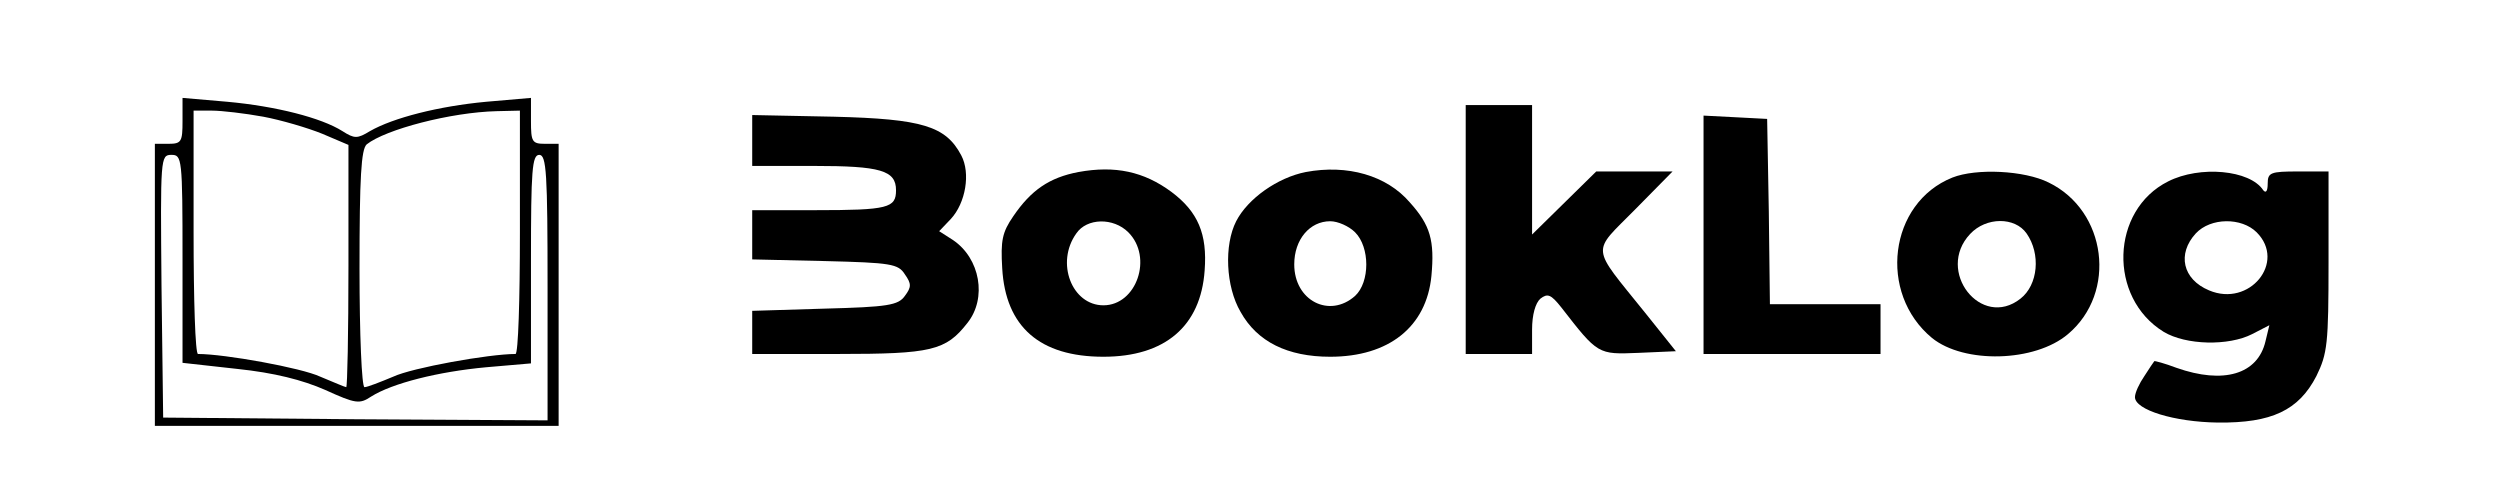
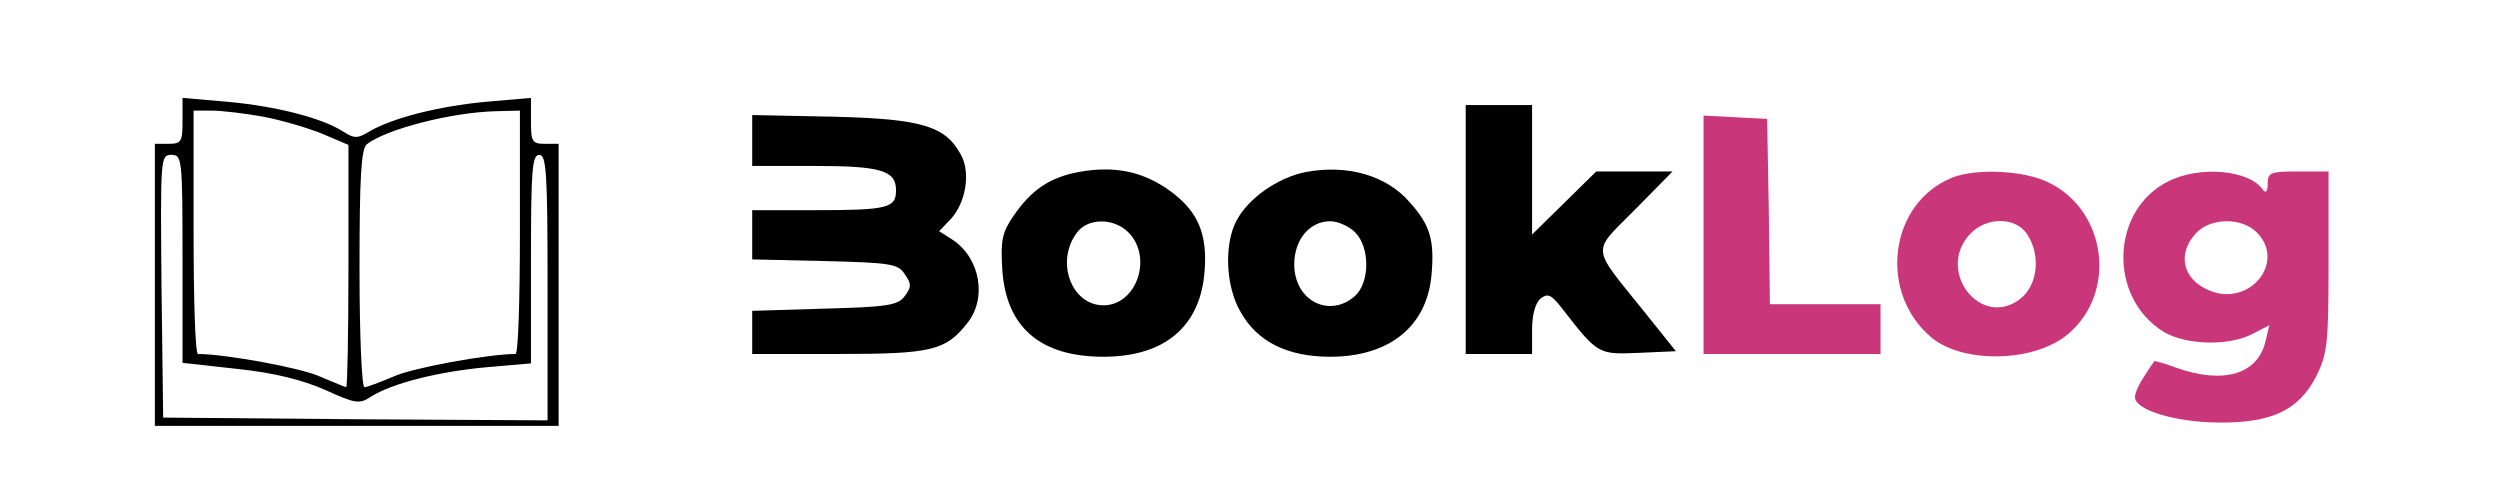
<svg xmlns="http://www.w3.org/2000/svg" version="1.0" width="452pt" height="90pt" viewBox="0 0 452 90" preserveAspectRatio="xMidYMid meet">
  <g transform="translate(0,90) scale(0.1,-0.1)" fill="#000000" stroke="none">
    <path d="M330 681 c0 -37 -2 -41 -25 -41 l-25 0 0 -255 0 -255 365 0 365 0 0 255 0 255 -25 0 c-23 0 -25 4 -25 41 l0 42 -81 -7 c-86 -8 -168 -29 -210 -53 -23 -14 -28 -14 -50 0 -38 24 -120 45 -208 53 l-81 7 0 -42z m146 8 c32 -6 80 -20 107 -31 l47 -20 0 -219 c0 -121 -2 -219 -4 -219 -2 0 -23 9 -47 19 -34 16 -173 41 -221 41 -5 0 -8 99 -8 220 l0 220 33 0 c18 0 60 -5 93 -11z m464 -209 c0 -121 -3 -220 -8 -220 -48 0 -187 -25 -221 -41 -24 -10 -47 -19 -52 -19 -5 0 -9 96 -9 214 0 166 3 216 13 225 34 27 152 58 235 60 l42 1 0 -220z m-610 -48 l0 -188 99 -11 c67 -7 118 -20 159 -38 55 -25 62 -26 83 -12 38 24 121 45 208 53 l81 7 0 188 c0 161 2 189 15 189 13 0 15 -33 15 -240 l0 -240 -347 2 -348 3 -3 238 c-2 232 -2 237 18 237 19 0 20 -6 20 -188z" />
    <path d="M2650 485 l0 -225 60 0 60 0 0 44 c0 27 6 48 15 56 13 10 19 8 38 -16 66 -85 66 -85 139 -82 l68 3 -56 70 c-99 123 -97 106 -18 186 l68 69 -69 0 -69 0 -58 -57 -58 -57 0 117 0 117 -60 0 -60 0 0 -225z" />
    <path d="M1360 646 l0 -46 111 0 c121 0 149 -8 149 -44 0 -32 -14 -36 -146 -36 l-114 0 0 -45 0 -44 131 -3 c120 -3 133 -5 145 -24 12 -17 12 -23 0 -39 -12 -17 -31 -20 -145 -23 l-131 -4 0 -39 0 -39 155 0 c169 0 195 6 234 56 36 45 23 117 -26 150 l-25 16 21 22 c27 29 36 83 19 115 -28 53 -70 66 -230 70 l-148 3 0 -46z" />
-     <path d="M3080 475 l0 -215 160 0 160 0 0 45 0 45 -100 0 -100 0 -2 168 -3 167 -57 3 -58 3 0 -216z" />
+     <path d="M3080 475 l0 -215 160 0 160 0 0 45 0 45 -100 0 -100 0 -2 168 -3 167 -57 3 -58 3 0 -216z" fill="#ca367a" />
    <path d="M1950 589 c-53 -10 -86 -33 -118 -80 -20 -29 -23 -44 -20 -94 6 -106 68 -160 183 -160 111 0 176 55 183 156 5 66 -12 106 -60 142 -50 37 -102 48 -168 36z m90 -109 c45 -45 15 -132 -45 -132 -57 0 -87 77 -49 130 19 28 67 29 94 2z" />
    <path d="M2361 589 c-51 -10 -105 -48 -126 -89 -22 -43 -19 -118 8 -164 30 -54 85 -81 162 -81 106 0 174 54 183 146 6 64 -2 92 -39 133 -42 49 -113 69 -188 55z m89 -109 c27 -27 27 -90 0 -115 -46 -41 -110 -9 -110 57 0 45 28 78 65 78 14 0 34 -9 45 -20z" />
-     <path d="M3530 579 c-115 -46 -135 -209 -37 -290 58 -47 186 -44 246 7 89 75 70 223 -35 274 -44 22 -131 26 -174 9z m134 -101 c26 -37 21 -93 -11 -118 -71 -56 -154 50 -91 117 29 31 81 31 102 1z" />
-     <path d="M3920 572 c-104 -52 -109 -210 -8 -272 40 -24 117 -26 160 -4 l31 16 -7 -29 c-14 -60 -76 -78 -161 -48 -21 8 -40 13 -40 12 -1 -1 -9 -13 -18 -27 -9 -13 -17 -30 -17 -38 0 -23 71 -45 150 -46 97 -1 146 22 178 84 20 41 22 58 22 207 l0 163 -55 0 c-50 0 -55 -2 -55 -22 0 -13 -3 -18 -8 -12 -24 37 -115 45 -172 16z m160 -92 c54 -54 -13 -136 -86 -105 -48 20 -58 66 -24 103 27 29 83 29 110 2z" />
+     <path d="M3530 579 c-115 -46 -135 -209 -37 -290 58 -47 186 -44 246 7 89 75 70 223 -35 274 -44 22 -131 26 -174 9z m134 -101 c26 -37 21 -93 -11 -118 -71 -56 -154 50 -91 117 29 31 81 31 102 1z" fill="#ca367a" />
+     <path d="M3920 572 c-104 -52 -109 -210 -8 -272 40 -24 117 -26 160 -4 l31 16 -7 -29 c-14 -60 -76 -78 -161 -48 -21 8 -40 13 -40 12 -1 -1 -9 -13 -18 -27 -9 -13 -17 -30 -17 -38 0 -23 71 -45 150 -46 97 -1 146 22 178 84 20 41 22 58 22 207 l0 163 -55 0 c-50 0 -55 -2 -55 -22 0 -13 -3 -18 -8 -12 -24 37 -115 45 -172 16z m160 -92 c54 -54 -13 -136 -86 -105 -48 20 -58 66 -24 103 27 29 83 29 110 2z" fill="#ca367a" />
  </g>
</svg>
